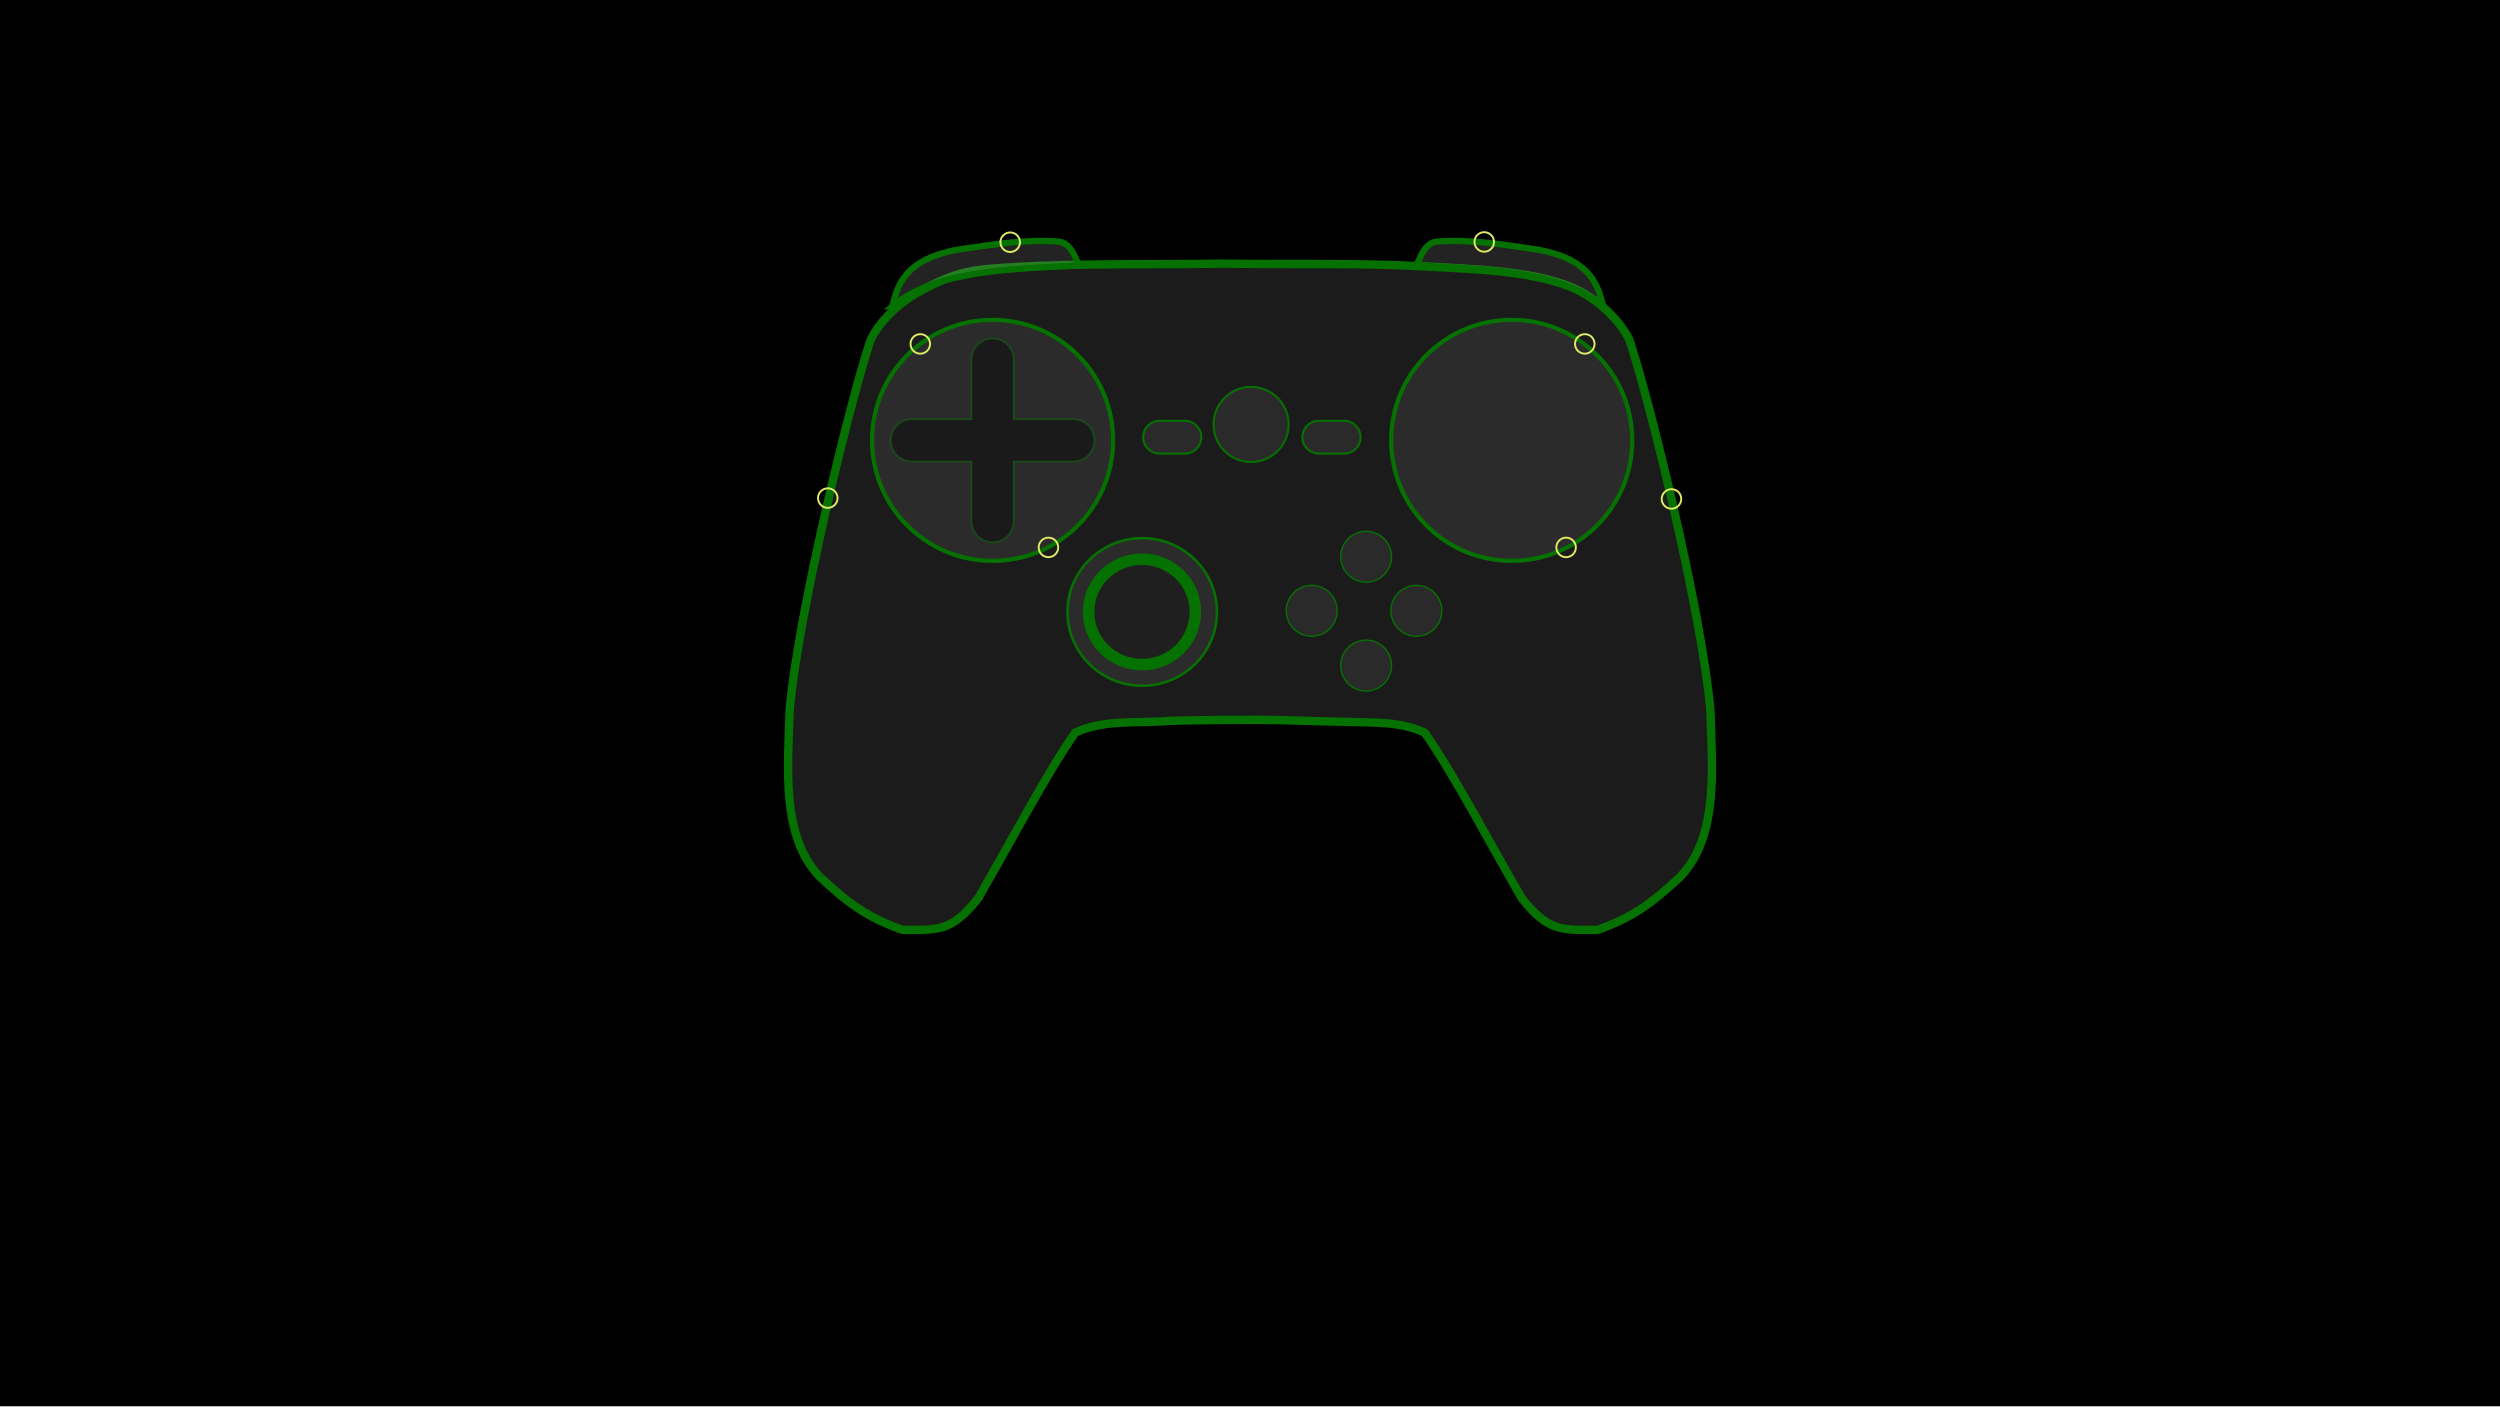
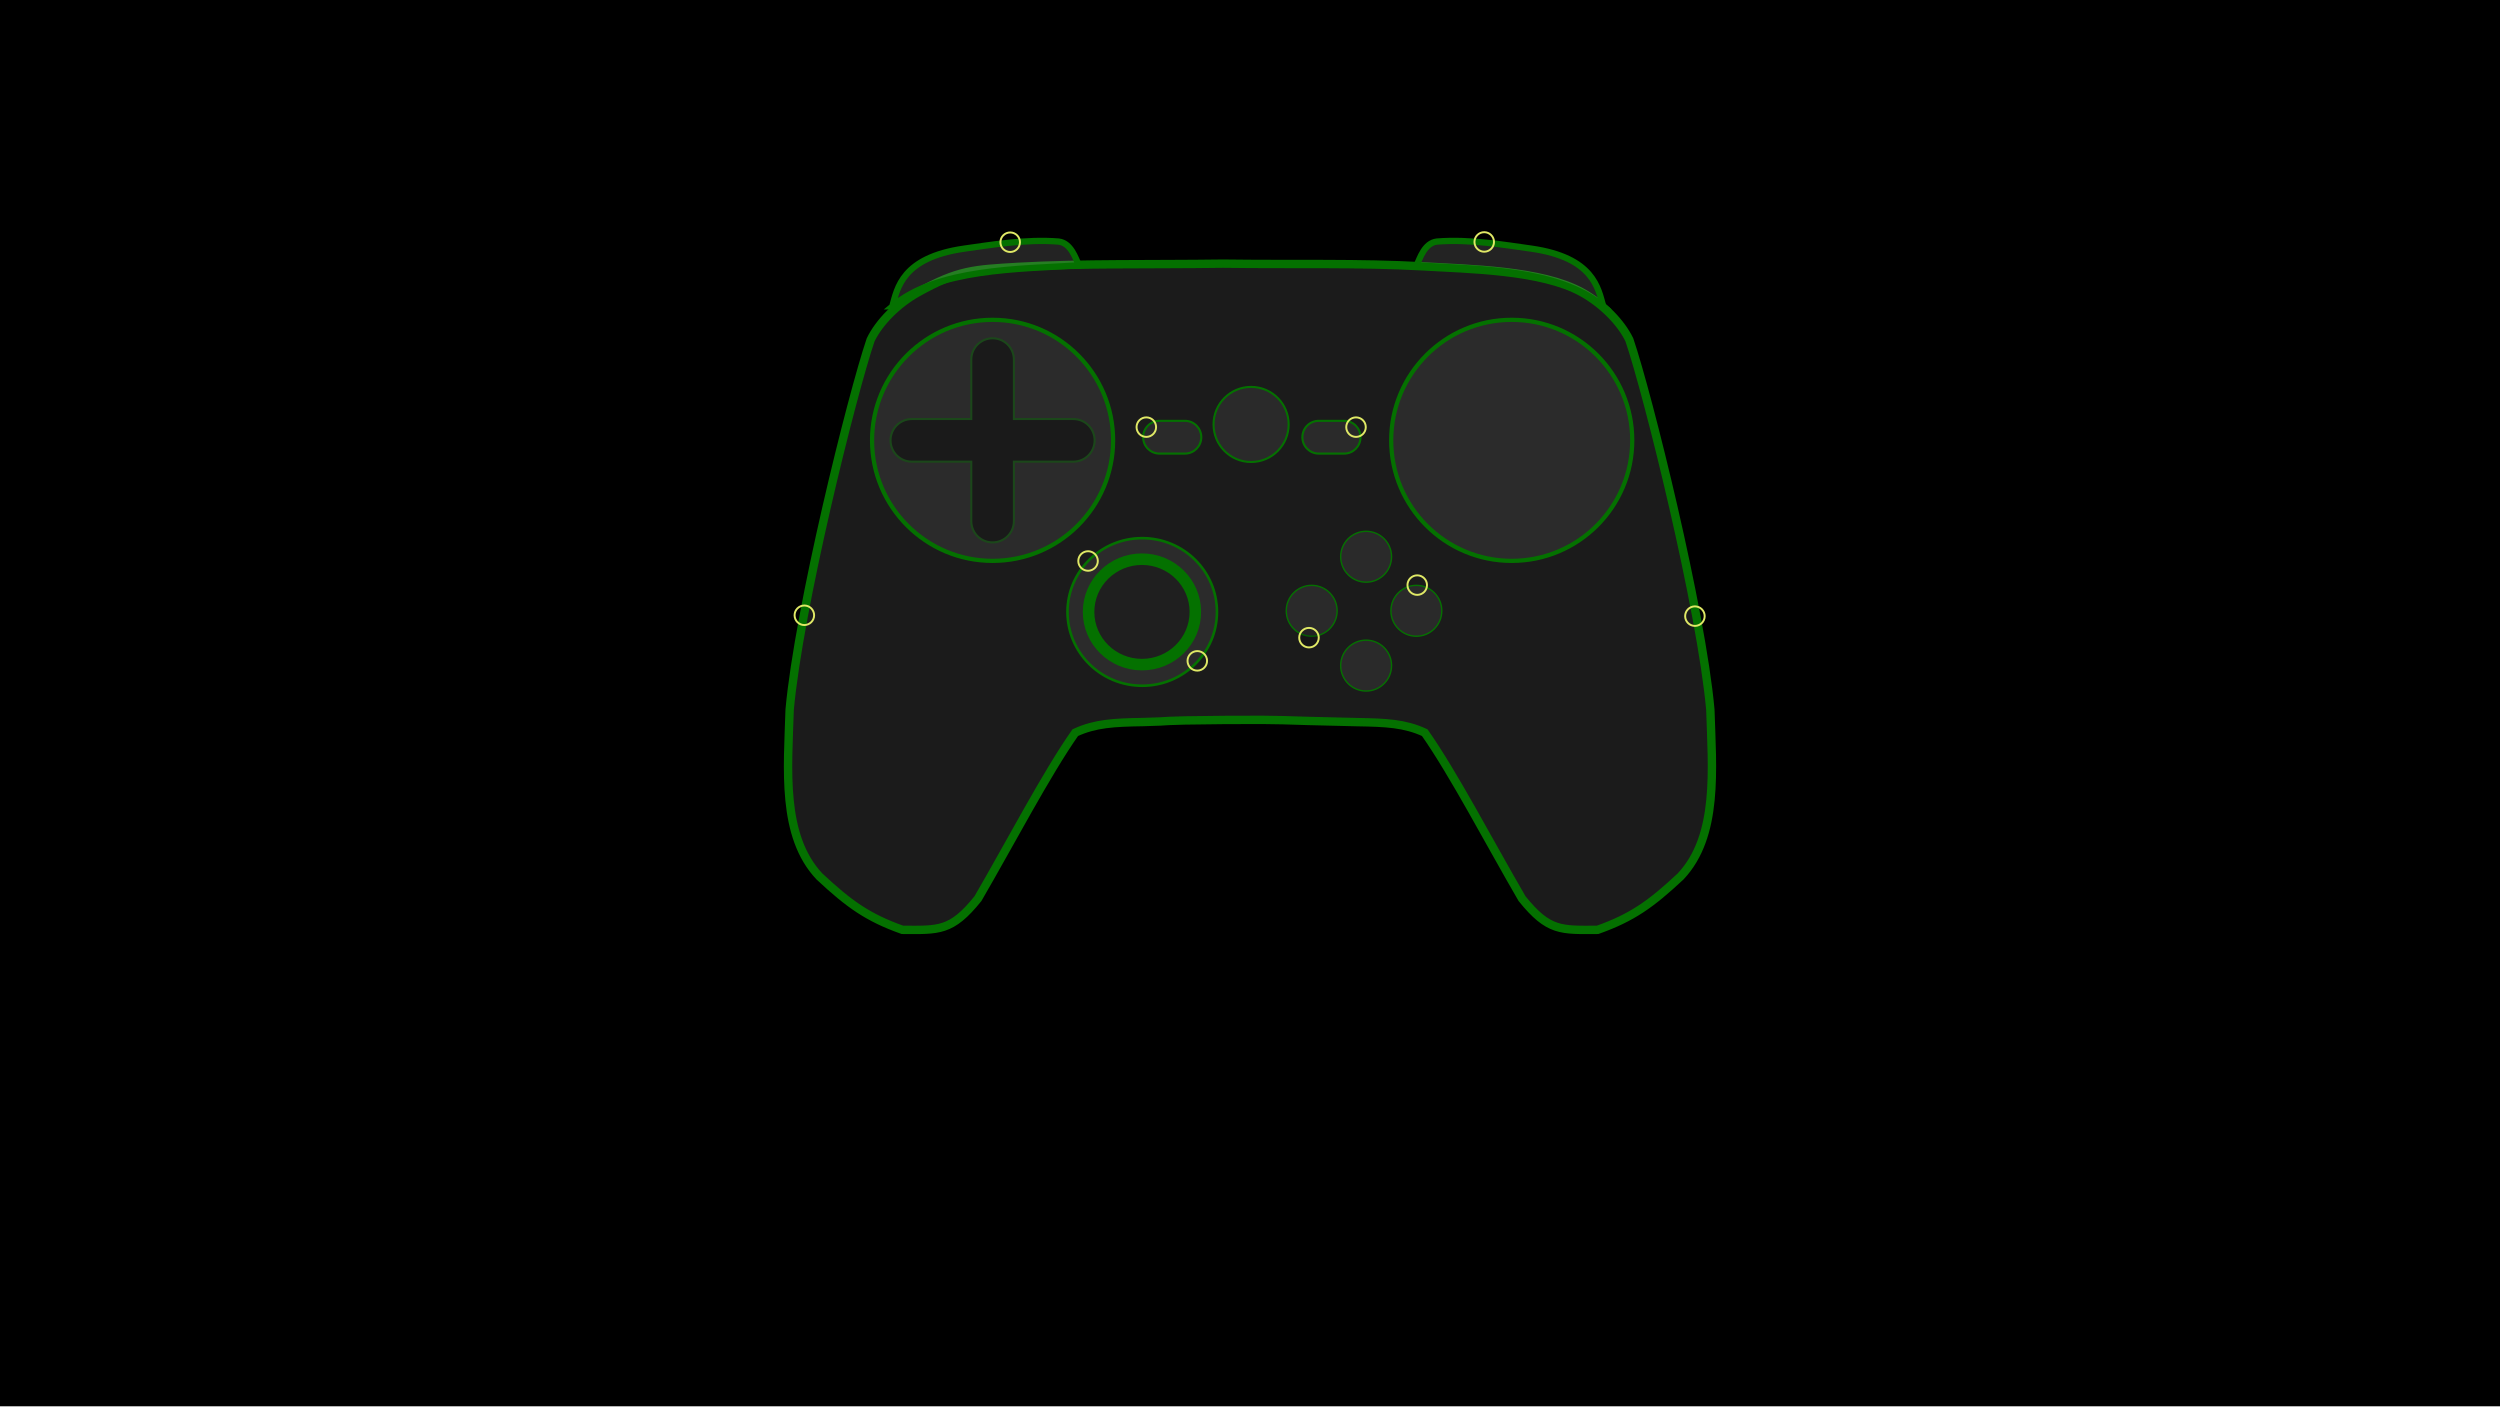
<svg xmlns="http://www.w3.org/2000/svg" width="1280" height="720" viewBox="0 0 1280 720" id="svg2" version="1.1">
  <defs id="defs4">
    <filter style="color-interpolation-filters:sRGB;" id="filterInvert">
      <feColorMatrix type="hueRotate" values="180" result="color1" id="feColorMatrix4564" />
      <feColorMatrix values="-1 0 0 0 1 0 -1 0 0 1 0 0 -1 0 1 -0.21 -0.72 -0.07 2 0 " result="color2" id="feColorMatrix4566" />
    </filter>
  </defs>
  <g id="layer2">
    <rect id="background" width="1280" height="720" x="0" y="0" style="display:inline;opacity:1;vector-effect:none;fill:#000000;fill-opacity:1;stroke-width:1.351;stroke-linecap:butt;stroke-linejoin:miter;stroke-miterlimit:4;stroke-dasharray:none;stroke-dashoffset:0;stroke-opacity:1" />
  </g>
  <g id="layer1" transform="translate(-240.2405,-88.63652)" style="display:inline;opacity:0.689">
    <g id="g1094" transform="matrix(1.351158,0,0,1.351158,15.17479,-298.6115)">
      <path id="path4166-6" d="m 629.562,386.508 c -25.953,0.367 -53.06,-0.138 -77.069,1.203 -17.007,1.023 -22.686,1.149 -38.05,9.681 -7.818,4.342 -14.748,11.339 -17.954,17.984 -7.101,20.891 -27.242,101.883 -30.687,140.114 -0.697,22.515 -3.191,47.868 11.265,63.221 11.247,10.515 18.399,15.601 31.449,20.243 13.791,0.06 18.537,0.718 28.633,-11.823 12.361,-21.263 25.938,-47.323 36.877,-62.899 7.616,-3.508 14.628,-3.828 25.641,-4.019 13.936,-0.307 2.082,-0.539 30.657,-0.792 0.035,-2e-4 0.024,2.1e-4 0.059,0 27.244,-0.154 15.563,0.101 50.43,0.821 11.012,0.191 18.024,0.482 25.641,3.99 10.939,15.576 24.516,41.636 36.877,62.899 10.096,12.54 14.842,11.883 28.633,11.823 13.05,-4.641 20.202,-9.727 31.449,-20.243 14.456,-15.354 11.962,-40.706 11.265,-63.221 -3.444,-38.231 -23.585,-119.223 -30.687,-140.114 -3.206,-6.645 -10.136,-13.642 -17.954,-17.984 -15.364,-8.532 -43.164,-8.834 -60.17,-9.857 -24.003,-1.345 -49.57,-0.664 -75.484,-1.027 -0.277,-0.004 -0.545,0.004 -0.821,0 z" style="fill:#ffffff;fill-opacity:0.153;fill-rule:evenodd;stroke:#06a400;stroke-width:3.173;stroke-linecap:butt;stroke-linejoin:miter;stroke-miterlimit:4;stroke-dasharray:none;stroke-opacity:1" />
      <circle r="45.67" cy="453.469" cx="739.416" id="RPAD" style="color:#000000;display:inline;overflow:visible;visibility:visible;opacity:1;fill:#ffffff;fill-opacity:0.106;fill-rule:evenodd;stroke:#06a400;stroke-width:1.596;stroke-linecap:butt;stroke-linejoin:miter;stroke-miterlimit:4;stroke-dasharray:none;stroke-dashoffset:0;stroke-opacity:1;marker:none;enable-background:accumulate" />
      <circle r="14.231" cy="447.443" cx="640.656" id="C" style="color:#000000;display:inline;overflow:visible;visibility:visible;opacity:1;fill:#ffffff;fill-opacity:0.105;fill-rule:evenodd;stroke:#06a400;stroke-width:0.777;stroke-linecap:butt;stroke-linejoin:miter;stroke-miterlimit:4;stroke-dasharray:none;stroke-dashoffset:0;stroke-opacity:1;marker:none;enable-background:accumulate" />
      <rect ry="6.21" y="446.068" x="660.089" height="12.42" width="22.036" id="rect4172" style="color:#000000;display:inline;overflow:visible;visibility:visible;opacity:1;fill:#ffffff;fill-opacity:0.105;fill-rule:evenodd;stroke:#06a400;stroke-width:0.793;stroke-linecap:butt;stroke-linejoin:miter;stroke-miterlimit:4;stroke-dasharray:none;stroke-dashoffset:0;stroke-opacity:1;marker:none;enable-background:accumulate" />
      <rect transform="scale(-1,1)" ry="6.21" y="446.068" x="-621.781" height="12.42" width="22.036" id="rect4172-1" style="color:#000000;display:inline;overflow:visible;visibility:visible;opacity:1;fill:#ffffff;fill-opacity:0.105;fill-rule:evenodd;stroke:#06a400;stroke-width:0.793;stroke-linecap:butt;stroke-linejoin:miter;stroke-miterlimit:4;stroke-dasharray:none;stroke-dashoffset:0;stroke-opacity:1;marker:none;enable-background:accumulate" />
      <circle style="color:#000000;display:inline;overflow:visible;visibility:visible;opacity:1;fill:#ffffff;fill-opacity:0.106;fill-rule:evenodd;stroke:#06a400;stroke-width:1.596;stroke-linecap:butt;stroke-linejoin:miter;stroke-miterlimit:4;stroke-dasharray:none;stroke-dashoffset:0;stroke-opacity:1;marker:none;enable-background:accumulate" id="circle4232" cx="542.696" cy="453.469" r="45.67" />
      <path id="rect4249" d="m 542.696,414.797 c -4.473,0 -8.074,3.601 -8.074,8.074 v 22.523 h -22.522 c -4.473,0 -8.074,3.6 -8.074,8.074 0,4.473 3.601,8.074 8.074,8.074 h 22.522 v 22.523 c 0,4.473 3.601,8.074 8.074,8.074 4.473,0 8.074,-3.6 8.074,-8.074 v -22.523 h 22.522 c 4.473,0 8.074,-3.601 8.074,-8.074 0,-4.473 -3.601,-8.074 -8.074,-8.074 H 550.77 V 422.871 c 0,-4.473 -3.601,-8.074 -8.074,-8.074 z" style="color:#000000;display:inline;overflow:visible;visibility:visible;opacity:0.399;fill:#000000;fill-opacity:1;fill-rule:evenodd;stroke:#06a400;stroke-width:0.793;stroke-linecap:butt;stroke-linejoin:miter;stroke-miterlimit:4;stroke-dasharray:none;stroke-dashoffset:0;stroke-opacity:1;marker:none;enable-background:accumulate" />
      <g transform="translate(0,10)" id="g941">
        <path style="color:#000000;display:inline;overflow:visible;visibility:visible;opacity:1;fill:#ffffff;fill-opacity:0.106;fill-rule:evenodd;stroke:#06a400;stroke-width:0.984;stroke-linecap:butt;stroke-linejoin:miter;stroke-miterlimit:4;stroke-dasharray:none;stroke-dashoffset:0;stroke-opacity:1;marker:none;enable-background:accumulate" d="m 627.721,508.492 a 28.32,27.966 0 0 1 -28.32,27.966 28.32,27.966 0 0 1 -28.32,-27.966 28.32,27.966 0 0 1 28.32,-27.966 28.32,27.966 0 0 1 28.32,27.966 z" id="path4168-1" />
        <ellipse style="color:#000000;display:inline;overflow:visible;visibility:visible;opacity:1;fill:#000000;fill-opacity:0.275;fill-rule:evenodd;stroke:#06a400;stroke-width:4.366;stroke-linecap:butt;stroke-linejoin:miter;stroke-miterlimit:4;stroke-dasharray:none;stroke-dashoffset:0;stroke-opacity:1;marker:none;enable-background:accumulate" id="path4168-1-2" cx="599.302" cy="508.476" rx="20.23" ry="19.977" />
      </g>
      <path id="RB" d="m 774.093,402.689 c -1.904,-6.809 -3.642,-18.466 -27.197,-21.859 -9.778,-1.355 -23.239,-3.694 -35.838,-2.691 -4.678,0.565 -6.441,6.34 -7.656,9.011 22.897,1.458 53.823,1.22 70.692,15.539 z" style="fill:#ffffff;fill-opacity:0.197;fill-rule:evenodd;stroke:#06a400;stroke-width:2.38;stroke-linecap:butt;stroke-linejoin:miter;stroke-miterlimit:4;stroke-dasharray:none;stroke-opacity:1" />
      <path LT="path4420-4" id="LB" d="m 504.69,402.689 c 1.904,-6.809 3.642,-18.466 27.197,-21.859 9.777,-1.355 23.239,-3.694 35.838,-2.691 4.678,0.565 6.441,6.34 7.656,9.011 -22.897,1.458 -53.823,1.22 -70.692,15.539 z" style="fill:#ffffff;fill-opacity:0.197;fill-rule:evenodd;stroke:#06a400;stroke-width:2.38;stroke-linecap:butt;stroke-linejoin:miter;stroke-miterlimit:4;stroke-dasharray:none;stroke-opacity:1" />
      <circle r="9.64" cx="684.242" cy="497.572" id="path4170-0" style="color:#000000;display:inline;overflow:visible;visibility:visible;opacity:1;fill:#ffffff;fill-opacity:0.105;fill-rule:evenodd;stroke:#06a400;stroke-width:0.527;stroke-linecap:butt;stroke-linejoin:miter;stroke-miterlimit:4;stroke-dasharray:none;stroke-dashoffset:0;stroke-opacity:1;marker:none;enable-background:accumulate" />
      <circle r="9.64" cx="663.618" cy="518.055" id="path4170-0-8-4" style="color:#000000;display:inline;overflow:visible;visibility:visible;opacity:1;fill:#ffffff;fill-opacity:0.105;fill-rule:evenodd;stroke:#06a400;stroke-width:0.527;stroke-linecap:butt;stroke-linejoin:miter;stroke-miterlimit:4;stroke-dasharray:none;stroke-dashoffset:0;stroke-opacity:1;marker:none;enable-background:accumulate" />
      <circle r="9.64" cx="684.242" cy="538.822" id="path4170-0-8" style="color:#000000;display:inline;overflow:visible;visibility:visible;opacity:1;fill:#ffffff;fill-opacity:0.105;fill-rule:evenodd;stroke:#06a400;stroke-width:0.527;stroke-linecap:butt;stroke-linejoin:miter;stroke-miterlimit:4;stroke-dasharray:none;stroke-dashoffset:0;stroke-opacity:1;marker:none;enable-background:accumulate" />
      <circle r="9.64" cx="703.28" cy="518.055" id="path4170-0-8-4-6" style="color:#000000;display:inline;overflow:visible;visibility:visible;opacity:1;fill:#ffffff;fill-opacity:0.105;fill-rule:evenodd;stroke:#06a400;stroke-width:0.527;stroke-linecap:butt;stroke-linejoin:miter;stroke-miterlimit:4;stroke-dasharray:none;stroke-dashoffset:0;stroke-opacity:1;marker:none;enable-background:accumulate" />
      <g transform="matrix(0.7932516,0,0,0.7932516,284.5582,-64.15578)" id="g4196">
        <path style="opacity:0;fill:#000000;fill-opacity:0.137;fill-rule:evenodd;stroke:#000000;stroke-width:7.108px;stroke-linecap:butt;stroke-linejoin:miter;stroke-opacity:0.286" d="m 390.633,648.816 c -11.79,-4.487 -85.692,-15.798 -102.138,-17.144 -17.907,8.568 -28.074,22.583 -29.827,42.52 l 0.635,47.597 c -0.559,14.598 4.674,40.284 23.798,44.741 l 116.136,-13.327 c 12.126,-5.502 10.145,-8.915 6.346,-12.058 -10.815,-8.852 -23.79,-28.699 -23.164,-39.347 0.503,-14.433 1.575,-25.116 19.696,-38.587 4.019,-2.301 -1.131,-9.937 -11.482,-14.394 z" id="LGRIP" />
        <path style="opacity:0;fill:#000000;fill-opacity:0.137;fill-rule:evenodd;stroke:#000000;stroke-width:7.108px;stroke-linecap:butt;stroke-linejoin:miter;stroke-opacity:0.286" d="m 504.506,648.816 c 11.79,-4.487 85.692,-15.798 102.138,-17.144 17.907,8.568 28.074,22.583 29.827,42.52 l -0.635,47.597 c 0.559,14.598 -4.674,40.284 -23.798,44.741 L 495.903,753.202 c -12.126,-5.502 -10.145,-8.915 -6.346,-12.058 10.815,-8.852 23.79,-28.699 23.164,-39.347 -0.503,-14.433 -1.575,-25.116 -19.696,-38.587 -4.019,-2.301 1.131,-9.937 11.482,-14.394 z" id="RGRIP" />
      </g>
    </g>
  </g>
  <g id="root" style="display:inline">
    <text id="label_template" style="font-size:22px;font-family:'Ubuntu Mono';fill:#ffffff" width="12" height="14" x="-4.287" y="-18.285">
      <tspan style="font-style:normal;font-variant:normal;font-weight:normal;font-stretch:normal;font-size:37.333px;font-family:'DejaVu Sans Mono';-inkscape-font-specification:'DejaVu Sans Mono'" id="tspan4524">X</tspan>
    </text>
-     <g style="display:inline;opacity:0" id="markers_abxy">
+     <g style="display:inline;opacity:1" id="markers_abxy">
      <circle r="5" cy="299.577" cx="725.619" id="path4586-1" style="color:#000000;clip-rule:nonzero;display:inline;overflow:visible;visibility:visible;opacity:1;isolation:auto;mix-blend-mode:normal;color-interpolation:sRGB;color-interpolation-filters:linearRGB;solid-color:#000000;solid-opacity:1;vector-effect:none;fill:#000000;fill-opacity:0;fill-rule:evenodd;stroke:#e0e966;stroke-width:1;stroke-linecap:butt;stroke-linejoin:miter;stroke-miterlimit:4;stroke-dasharray:none;stroke-dashoffset:0;stroke-opacity:1;color-rendering:auto;image-rendering:auto;shape-rendering:auto;text-rendering:auto;enable-background:accumulate" />
      <circle r="5" cy="326.483" cx="670.201" id="path4586-5-27" style="color:#000000;clip-rule:nonzero;display:inline;overflow:visible;visibility:visible;opacity:1;isolation:auto;mix-blend-mode:normal;color-interpolation:sRGB;color-interpolation-filters:linearRGB;solid-color:#000000;solid-opacity:1;vector-effect:none;fill:#000000;fill-opacity:0.182;fill-rule:evenodd;stroke:#e0e966;stroke-width:1;stroke-linecap:butt;stroke-linejoin:miter;stroke-miterlimit:4;stroke-dasharray:none;stroke-dashoffset:0;stroke-opacity:1;color-rendering:auto;image-rendering:auto;shape-rendering:auto;text-rendering:auto;enable-background:accumulate" />
    </g>
    <g id="markers_left">
      <circle r="5" cy="124.013" cx="517.22" id="path4586" style="color:#000000;clip-rule:nonzero;display:inline;overflow:visible;visibility:visible;opacity:1;isolation:auto;mix-blend-mode:normal;color-interpolation:sRGB;color-interpolation-filters:linearRGB;solid-color:#000000;solid-opacity:1;vector-effect:none;fill:#000000;fill-opacity:0.0;fill-rule:evenodd;stroke:#e0e966;stroke-width:1;stroke-linecap:butt;stroke-linejoin:miter;stroke-miterlimit:4;stroke-dasharray:none;stroke-dashoffset:0;stroke-opacity:1;color-rendering:auto;image-rendering:auto;shape-rendering:auto;text-rendering:auto;enable-background:accumulate" />
-       <circle r="5" cy="255.021" cx="423.826" id="path4586-5" style="color:#000000;clip-rule:nonzero;display:inline;overflow:visible;visibility:visible;opacity:1;isolation:auto;mix-blend-mode:normal;color-interpolation:sRGB;color-interpolation-filters:linearRGB;solid-color:#000000;solid-opacity:1;vector-effect:none;fill:#000000;fill-opacity:0.0;fill-rule:evenodd;stroke:#e0e966;stroke-width:1;stroke-linecap:butt;stroke-linejoin:miter;stroke-miterlimit:4;stroke-dasharray:none;stroke-dashoffset:0;stroke-opacity:1;color-rendering:auto;image-rendering:auto;shape-rendering:auto;text-rendering:auto;enable-background:accumulate" />
+       <circle r="5" cy="315.021" cx="411.826" id="path4586-5" style="color:#000000;clip-rule:nonzero;display:inline;overflow:visible;visibility:visible;opacity:1;isolation:auto;mix-blend-mode:normal;color-interpolation:sRGB;color-interpolation-filters:linearRGB;solid-color:#000000;solid-opacity:1;vector-effect:none;fill:#000000;fill-opacity:0;fill-rule:evenodd;stroke:#e0e966;stroke-width:1;stroke-linecap:butt;stroke-linejoin:miter;stroke-miterlimit:4;stroke-dasharray:none;stroke-dashoffset:0;stroke-opacity:1;color-rendering:auto;image-rendering:auto;shape-rendering:auto;text-rendering:auto;enable-background:accumulate" />
    </g>
    <g style="display:inline" id="markers_right">
      <circle r="5" cy="123.879" cx="759.924" id="path4586-9" style="color:#000000;clip-rule:nonzero;display:inline;overflow:visible;visibility:visible;opacity:1;isolation:auto;mix-blend-mode:normal;color-interpolation:sRGB;color-interpolation-filters:linearRGB;solid-color:#000000;solid-opacity:1;vector-effect:none;fill:#000000;fill-opacity:0.0;fill-rule:evenodd;stroke:#e0e966;stroke-width:1;stroke-linecap:butt;stroke-linejoin:miter;stroke-miterlimit:4;stroke-dasharray:none;stroke-dashoffset:0;stroke-opacity:1;color-rendering:auto;image-rendering:auto;shape-rendering:auto;text-rendering:auto;enable-background:accumulate" />
-       <circle r="5" cy="255.464" cx="855.797" id="path4586-5-3" style="color:#000000;clip-rule:nonzero;display:inline;overflow:visible;visibility:visible;opacity:1;isolation:auto;mix-blend-mode:normal;color-interpolation:sRGB;color-interpolation-filters:linearRGB;solid-color:#000000;solid-opacity:1;vector-effect:none;fill:#000000;fill-opacity:0.0;fill-rule:evenodd;stroke:#e0e966;stroke-width:1;stroke-linecap:butt;stroke-linejoin:miter;stroke-miterlimit:4;stroke-dasharray:none;stroke-dashoffset:0;stroke-opacity:1;color-rendering:auto;image-rendering:auto;shape-rendering:auto;text-rendering:auto;enable-background:accumulate" />
+       <circle r="5" cy="315.464" cx="867.797" id="path4586-5-3" style="color:#000000;clip-rule:nonzero;display:inline;overflow:visible;visibility:visible;opacity:1;isolation:auto;mix-blend-mode:normal;color-interpolation:sRGB;color-interpolation-filters:linearRGB;solid-color:#000000;solid-opacity:1;vector-effect:none;fill:#000000;fill-opacity:0;fill-rule:evenodd;stroke:#e0e966;stroke-width:1;stroke-linecap:butt;stroke-linejoin:miter;stroke-miterlimit:4;stroke-dasharray:none;stroke-dashoffset:0;stroke-opacity:1;color-rendering:auto;image-rendering:auto;shape-rendering:auto;text-rendering:auto;enable-background:accumulate" />
    </g>
-     <g style="display:inline;opacity:0" id="markers_bcs">
+     <g style="display:inline;opacity:1" id="markers_bcs">
      <circle r="5" cy="218.694" cx="694.276" id="path4586-56" style="color:#000000;clip-rule:nonzero;display:inline;overflow:visible;visibility:visible;opacity:1;isolation:auto;mix-blend-mode:normal;color-interpolation:sRGB;color-interpolation-filters:linearRGB;solid-color:#000000;solid-opacity:1;vector-effect:none;fill:#000000;fill-opacity:0.025;fill-rule:evenodd;stroke:#e0e966;stroke-width:1;stroke-linecap:butt;stroke-linejoin:miter;stroke-miterlimit:4;stroke-dasharray:none;stroke-dashoffset:0;stroke-opacity:1;color-rendering:auto;image-rendering:auto;shape-rendering:auto;text-rendering:auto;enable-background:accumulate" />
      <circle r="5" cy="218.694" cx="586.915" id="path4586-5-2" style="color:#000000;clip-rule:nonzero;display:inline;overflow:visible;visibility:visible;opacity:1;isolation:auto;mix-blend-mode:normal;color-interpolation:sRGB;color-interpolation-filters:linearRGB;solid-color:#000000;solid-opacity:1;vector-effect:none;fill:#000000;fill-opacity:0.012;fill-rule:evenodd;stroke:#e0e966;stroke-width:1;stroke-linecap:butt;stroke-linejoin:miter;stroke-miterlimit:4;stroke-dasharray:none;stroke-dashoffset:0;stroke-opacity:1;color-rendering:auto;image-rendering:auto;shape-rendering:auto;text-rendering:auto;enable-background:accumulate" />
    </g>
-     <g style="display:inline;opacity:0" id="markers_stick">
+     <g style="display:inline;opacity:1" id="markers_stick">
      <circle r="5" cy="338.354" cx="613.013" id="path4586-9-0" style="color:#000000;clip-rule:nonzero;display:inline;overflow:visible;visibility:visible;opacity:1;isolation:auto;mix-blend-mode:normal;color-interpolation:sRGB;color-interpolation-filters:linearRGB;solid-color:#000000;solid-opacity:1;vector-effect:none;fill:#000000;fill-opacity:0;fill-rule:evenodd;stroke:#e0e966;stroke-width:1;stroke-linecap:butt;stroke-linejoin:miter;stroke-miterlimit:4;stroke-dasharray:none;stroke-dashoffset:0;stroke-opacity:1;color-rendering:auto;image-rendering:auto;shape-rendering:auto;text-rendering:auto;enable-background:accumulate" />
      <circle r="5" cy="287.229" cx="557.083" id="path4586-5-3-6" style="color:#000000;clip-rule:nonzero;display:inline;overflow:visible;visibility:visible;opacity:1;isolation:auto;mix-blend-mode:normal;color-interpolation:sRGB;color-interpolation-filters:linearRGB;solid-color:#000000;solid-opacity:1;vector-effect:none;fill:#000000;fill-opacity:0;fill-rule:evenodd;stroke:#e0e966;stroke-width:1;stroke-linecap:butt;stroke-linejoin:miter;stroke-miterlimit:4;stroke-dasharray:none;stroke-dashoffset:0;stroke-opacity:1;color-rendering:auto;image-rendering:auto;shape-rendering:auto;text-rendering:auto;enable-background:accumulate" />
    </g>
-     <g style="display:inline" id="markers_lpad">
-       <circle r="5" cy="176.086" cx="471.189" id="path4586-6" style="color:#000000;clip-rule:nonzero;display:inline;overflow:visible;visibility:visible;opacity:1;isolation:auto;mix-blend-mode:normal;color-interpolation:sRGB;color-interpolation-filters:linearRGB;solid-color:#000000;solid-opacity:1;vector-effect:none;fill:#000000;fill-opacity:0.0;fill-rule:evenodd;stroke:#e0e966;stroke-width:1;stroke-linecap:butt;stroke-linejoin:miter;stroke-miterlimit:4;stroke-dasharray:none;stroke-dashoffset:0;stroke-opacity:1;color-rendering:auto;image-rendering:auto;shape-rendering:auto;text-rendering:auto;enable-background:accumulate" />
-       <circle r="5" cy="280.275" cx="536.803" id="path4586-5-1" style="color:#000000;clip-rule:nonzero;display:inline;overflow:visible;visibility:visible;opacity:1;isolation:auto;mix-blend-mode:normal;color-interpolation:sRGB;color-interpolation-filters:linearRGB;solid-color:#000000;solid-opacity:1;vector-effect:none;fill:#000000;fill-opacity:0.0;fill-rule:evenodd;stroke:#e0e966;stroke-width:1;stroke-linecap:butt;stroke-linejoin:miter;stroke-miterlimit:4;stroke-dasharray:none;stroke-dashoffset:0;stroke-opacity:1;color-rendering:auto;image-rendering:auto;shape-rendering:auto;text-rendering:auto;enable-background:accumulate" />
-     </g>
-     <g style="display:inline" id="markers_rpad">
-       <circle r="5" cy="176.086" cx="811.413" id="path4586-6-7" style="color:#000000;clip-rule:nonzero;display:inline;overflow:visible;visibility:visible;opacity:1;isolation:auto;mix-blend-mode:normal;color-interpolation:sRGB;color-interpolation-filters:linearRGB;solid-color:#000000;solid-opacity:1;vector-effect:none;fill:#000000;fill-opacity:0.0;fill-rule:evenodd;stroke:#e0e966;stroke-width:1;stroke-linecap:butt;stroke-linejoin:miter;stroke-miterlimit:4;stroke-dasharray:none;stroke-dashoffset:0;stroke-opacity:1;color-rendering:auto;image-rendering:auto;shape-rendering:auto;text-rendering:auto;enable-background:accumulate" />
-       <circle r="5" cy="280.275" cx="801.839" id="path4586-5-1-9" style="color:#000000;clip-rule:nonzero;display:inline;overflow:visible;visibility:visible;opacity:1;isolation:auto;mix-blend-mode:normal;color-interpolation:sRGB;color-interpolation-filters:linearRGB;solid-color:#000000;solid-opacity:1;vector-effect:none;fill:#000000;fill-opacity:0.0;fill-rule:evenodd;stroke:#e0e966;stroke-width:1;stroke-linecap:butt;stroke-linejoin:miter;stroke-miterlimit:4;stroke-dasharray:none;stroke-dashoffset:0;stroke-opacity:1;color-rendering:auto;image-rendering:auto;shape-rendering:auto;text-rendering:auto;enable-background:accumulate" />
-     </g>
  </g>
</svg>
